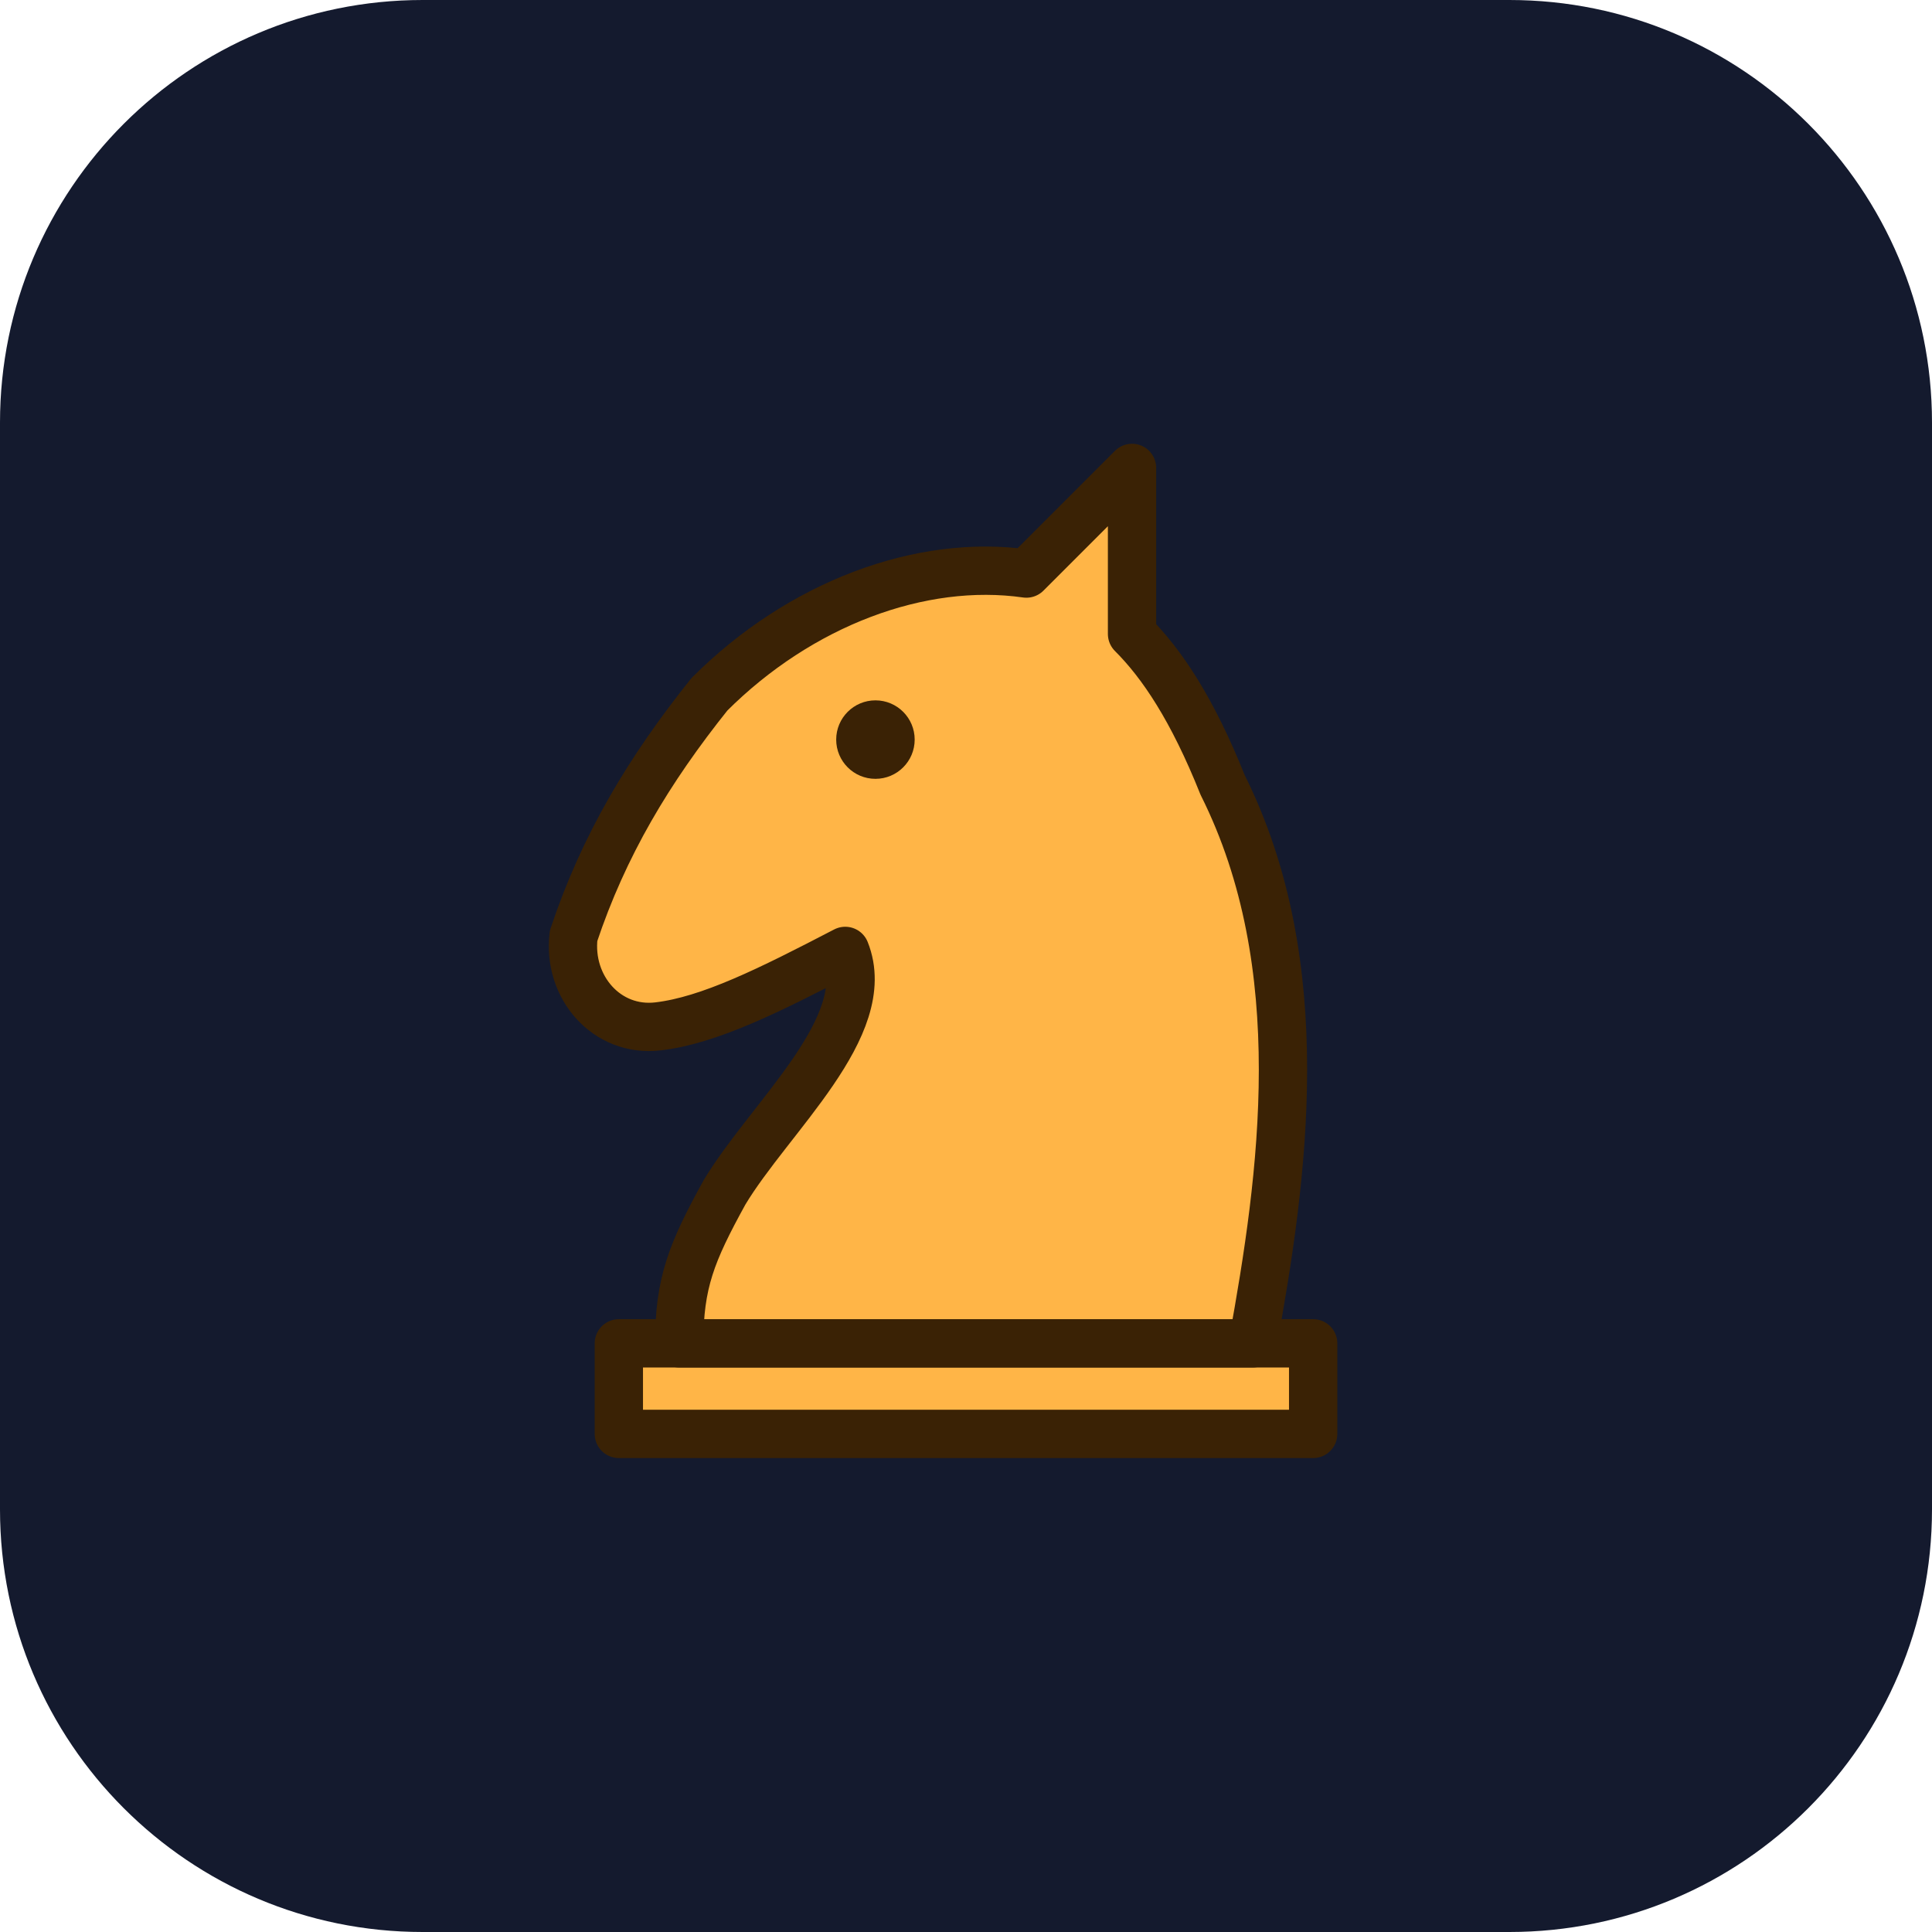
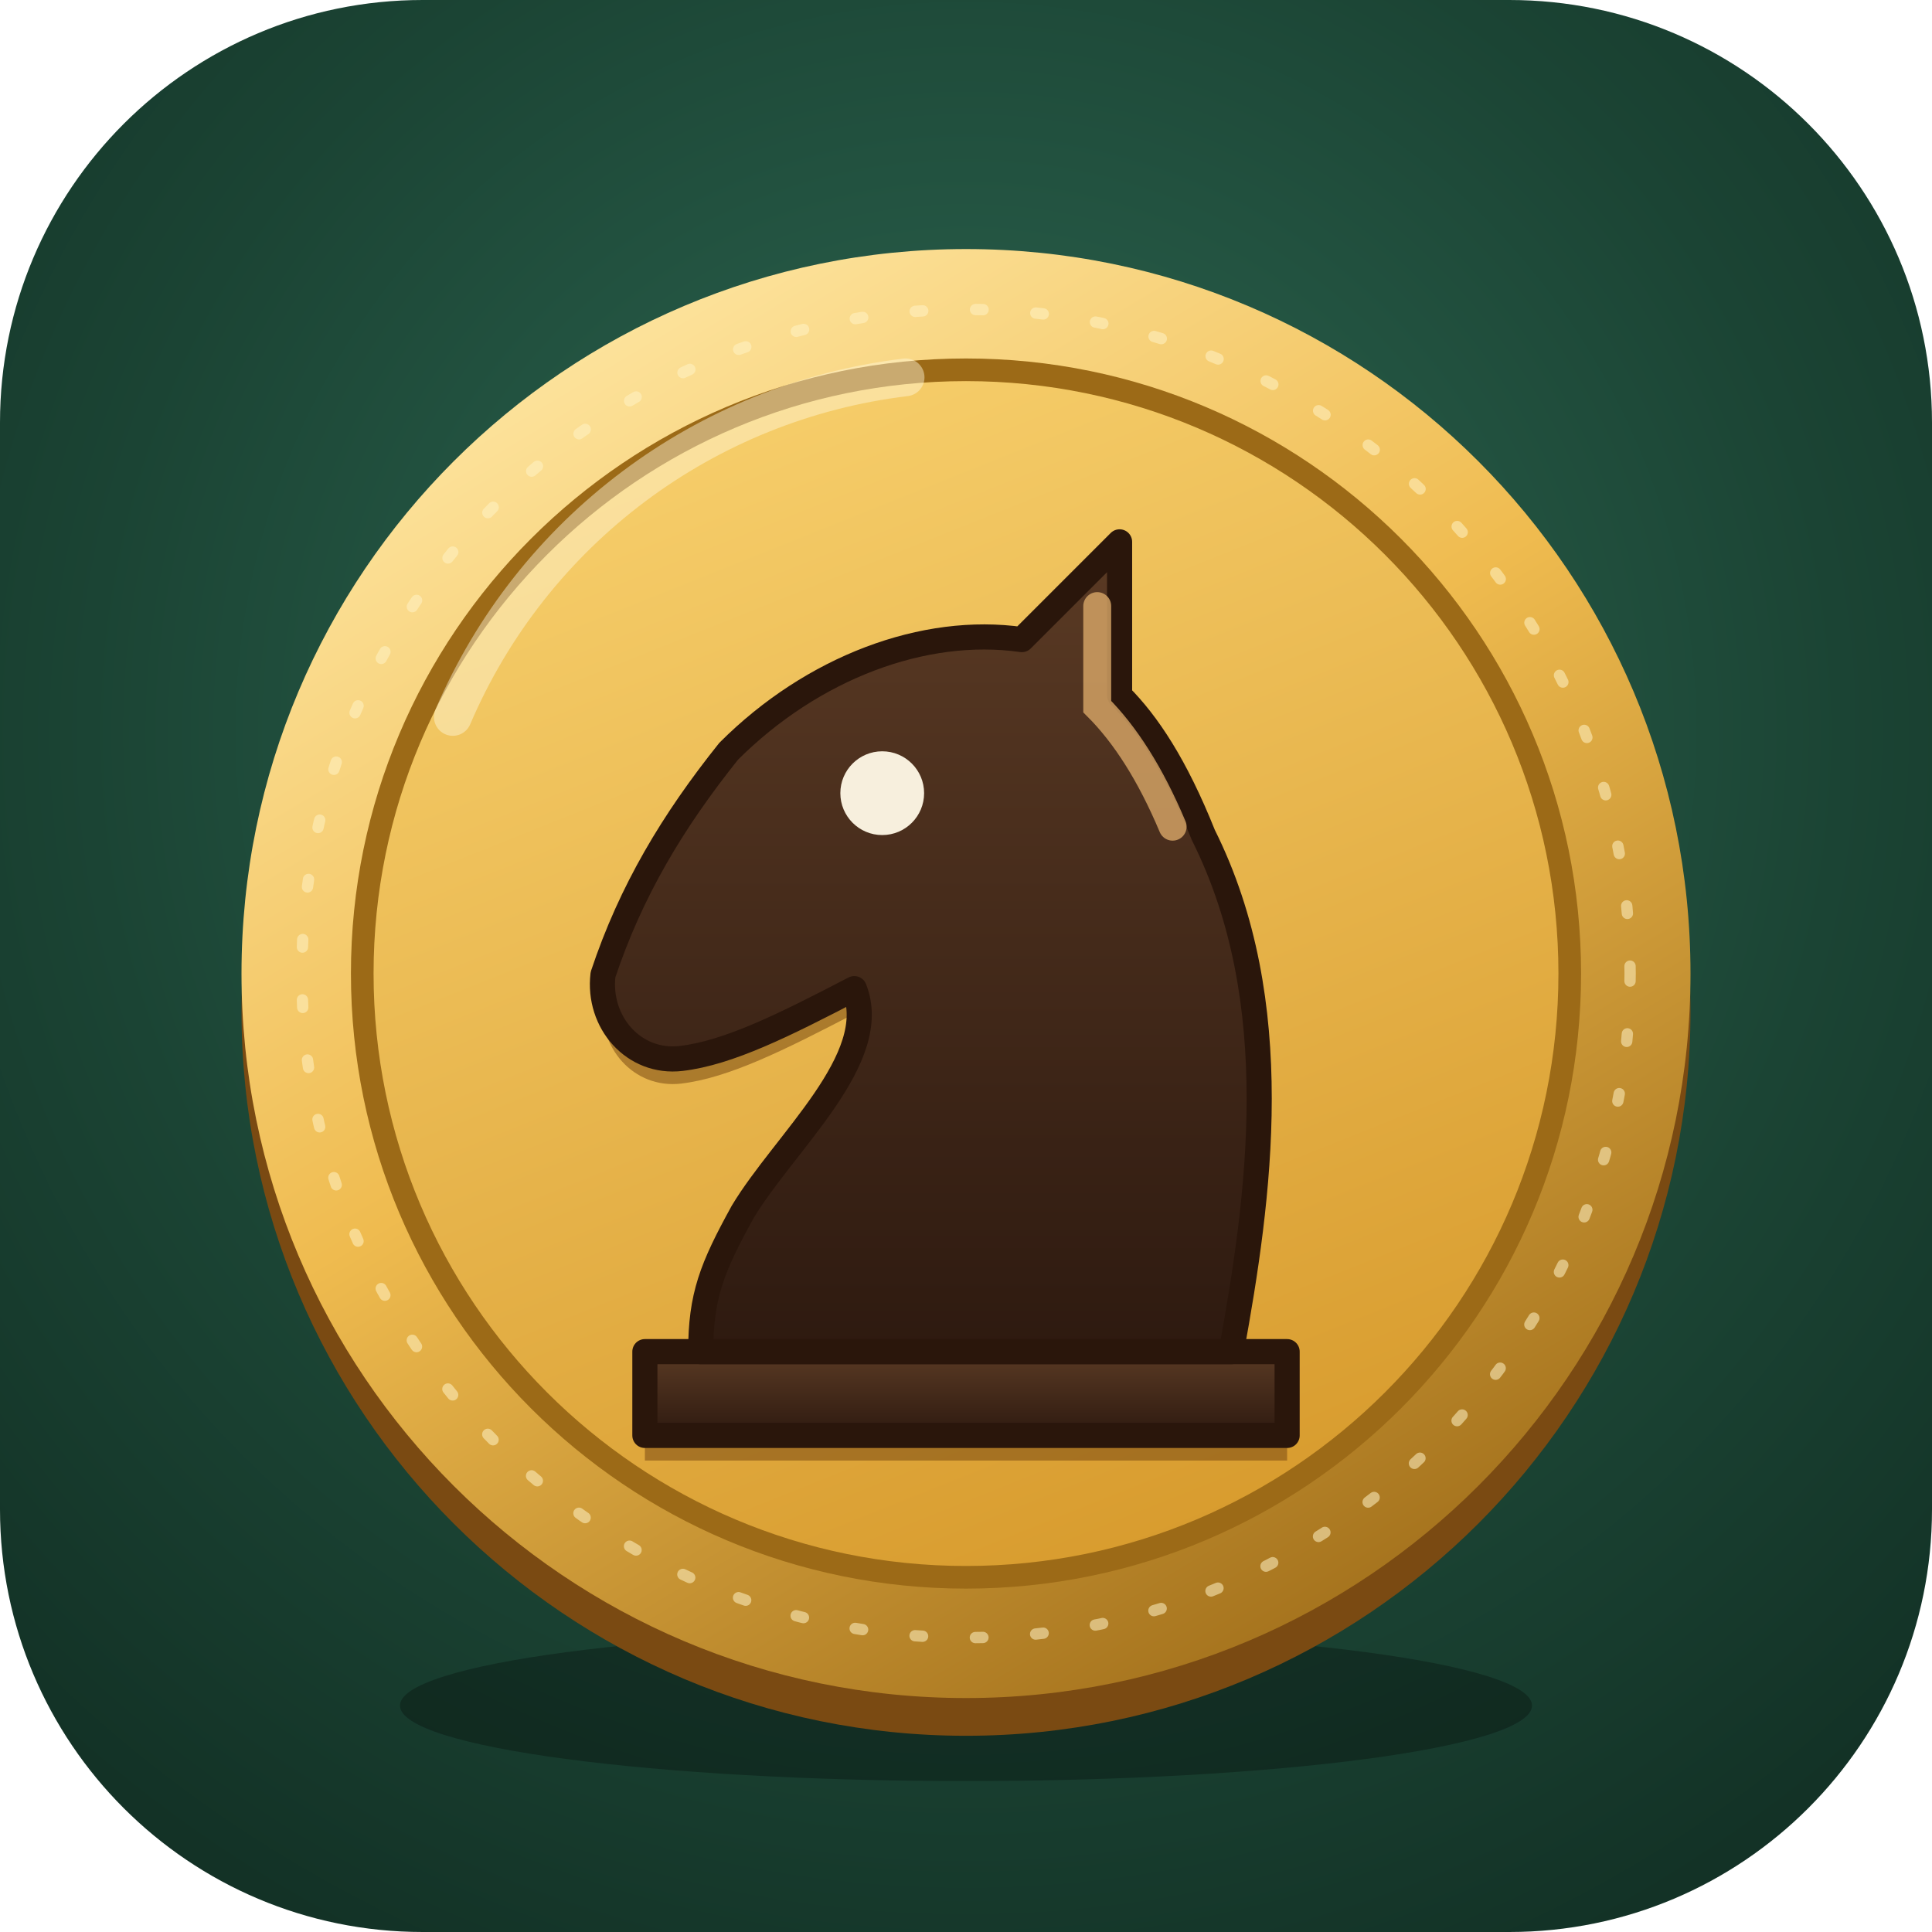
- <svg xmlns="http://www.w3.org/2000/svg" viewBox="0 0 64 64">
-   <rect width="64" height="64" rx="14" fill="#141a2e" />
-   <g transform="translate(9.5 8) scale(1)" fill="#ffb547" stroke="#3a2205" stroke-width="1.6" stroke-linejoin="round">
-     <path d="M11 39.5h23v-3H11z" />
-     <path d="M13 36.5h19C33 31 34 24 31 18c-1-2.5-2-4-3-5V7.5l-3.5 3.5C21 10.5 17 12 14 15c-2 2.5-3.5 5-4.5 8-.2 1.7 1.1 3.2 2.8 3 1.7-.2 3.7-1.2 6.2-2.5 1 2.5-2.5 5.5-4 8-1.1 2-1.5 3-1.5 5z" />
-     <circle cx="19.5" cy="16.5" r="1.3" fill="#3a2205" stroke="none" />
+ <svg xmlns="http://www.w3.org/2000/svg" viewBox="0 0 512 512">
+   <defs>
+     <radialGradient id="bg" cx=".5" cy=".38" r=".75">
+       <stop offset="0" stop-color="#2f6b55" />
+       <stop offset=".6" stop-color="#1b4434" />
+       <stop offset="1" stop-color="#112e23" />
+     </radialGradient>
+     <linearGradient id="brass" x1=".2" y1="0" x2=".8" y2="1">
+       <stop offset="0" stop-color="#ffe9a8" />
+       <stop offset=".45" stop-color="#efbb4f" />
+       <stop offset="1" stop-color="#9c6a17" />
+     </linearGradient>
+     <linearGradient id="face" x1=".3" y1="0" x2=".7" y2="1">
+       <stop offset="0" stop-color="#f7cf6c" />
+       <stop offset="1" stop-color="#d79a2c" />
+     </linearGradient>
+     <linearGradient id="kn" x1="0" y1="0" x2="0" y2="1">
+       <stop offset="0" stop-color="#5a3a24" />
+       <stop offset="1" stop-color="#2e1a10" />
+     </linearGradient>
+   </defs>
+   <rect width="512" height="512" rx="112" fill="url(#bg)" />
+   <g transform="translate(256 262) scale(1.0) translate(-256 -262)">
+     <ellipse cx="256" cy="452" rx="150" ry="20" fill="#000" opacity=".28" />
+     <circle cx="256" cy="268" r="192" fill="#7a4a12" />
+     <circle cx="256" cy="258" r="192" fill="url(#brass)" />
+     <circle cx="256" cy="258" r="160" fill="url(#face)" />
+     <circle cx="256" cy="258" r="160" fill="none" stroke="#9c6a17" stroke-width="6" />
+     <circle cx="256" cy="258" r="176" fill="none" stroke="#fff3c4" stroke-width="3" opacity=".55" stroke-dasharray="2 14" stroke-linecap="round" />
+     <path d="M120 190a150 150 0 0 1 120-90" stroke="#fff8dc" stroke-width="10" fill="none" stroke-linecap="round" opacity=".45" />
+     <g transform="translate(256 262) scale(7.4) translate(-22.5 -23.5)">
+       <g transform="translate(0 .9)" fill="#7a4a12" opacity=".55">
+         <path d="M11 39.5h23v-3H11z" />
+         <path d="M13 36.5h19C33 31 34 24 31 18c-1-2.5-2-4-3-5V7.5l-3.5 3.5C21 10.5 17 12 14 15c-2 2.5-3.5 5-4.5 8-.2 1.7 1.1 3.2 2.8 3 1.7-.2 3.7-1.2 6.2-2.5 1 2.5-2.5 5.5-4 8-1.1 2-1.5 3-1.5 5z" />
+       </g>
+       <g fill="url(#kn)" stroke="#2a160b" stroke-width=".9" stroke-linejoin="round">
+         <path d="M11 39.5h23v-3H11z" />
+         <path d="M13 36.5h19C33 31 34 24 31 18c-1-2.5-2-4-3-5V7.5l-3.5 3.5C21 10.5 17 12 14 15c-2 2.5-3.5 5-4.5 8-.2 1.7 1.1 3.2 2.8 3 1.7-.2 3.7-1.2 6.2-2.5 1 2.5-2.5 5.5-4 8-1.1 2-1.5 3-1.5 5z" />
+       </g>
+       <path d="M27.2 9.8v3.6c1 1 1.9 2.4 2.7 4.3" stroke="#d9a868" stroke-width="1" fill="none" stroke-linecap="round" opacity=".8" />
+       <circle cx="19.5" cy="16.5" r="1.5" fill="#f7efdd" />
+     </g>
  </g>
</svg>
